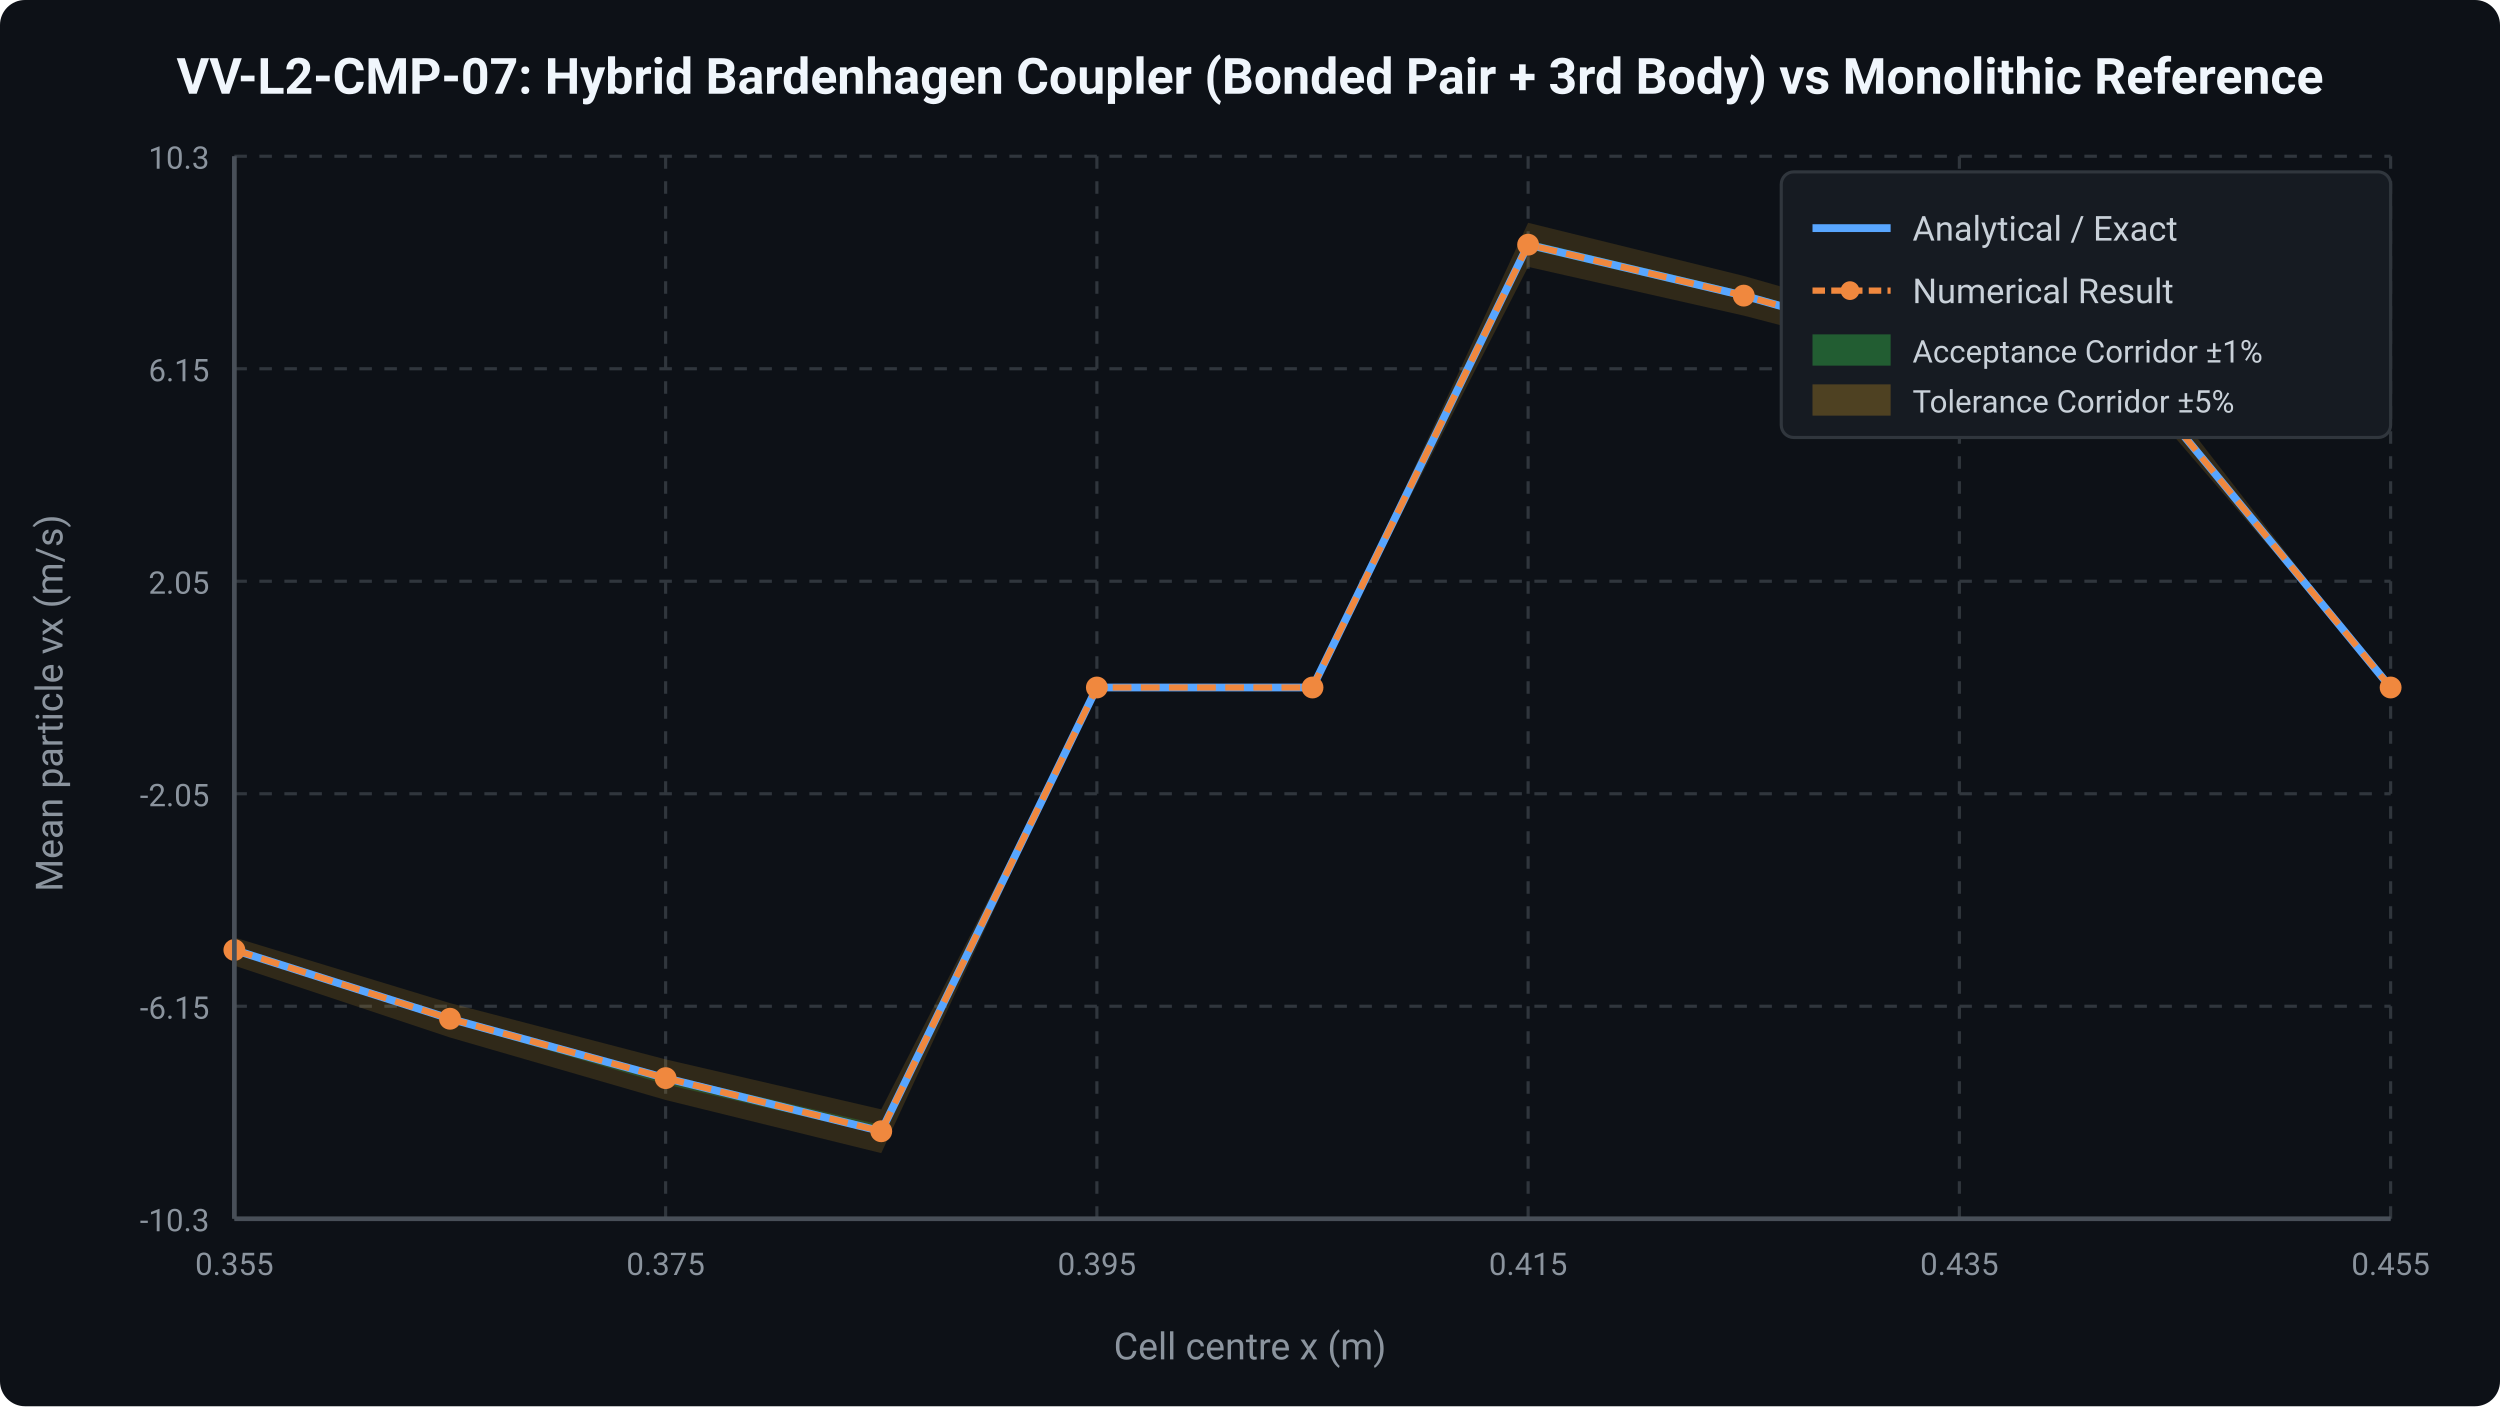
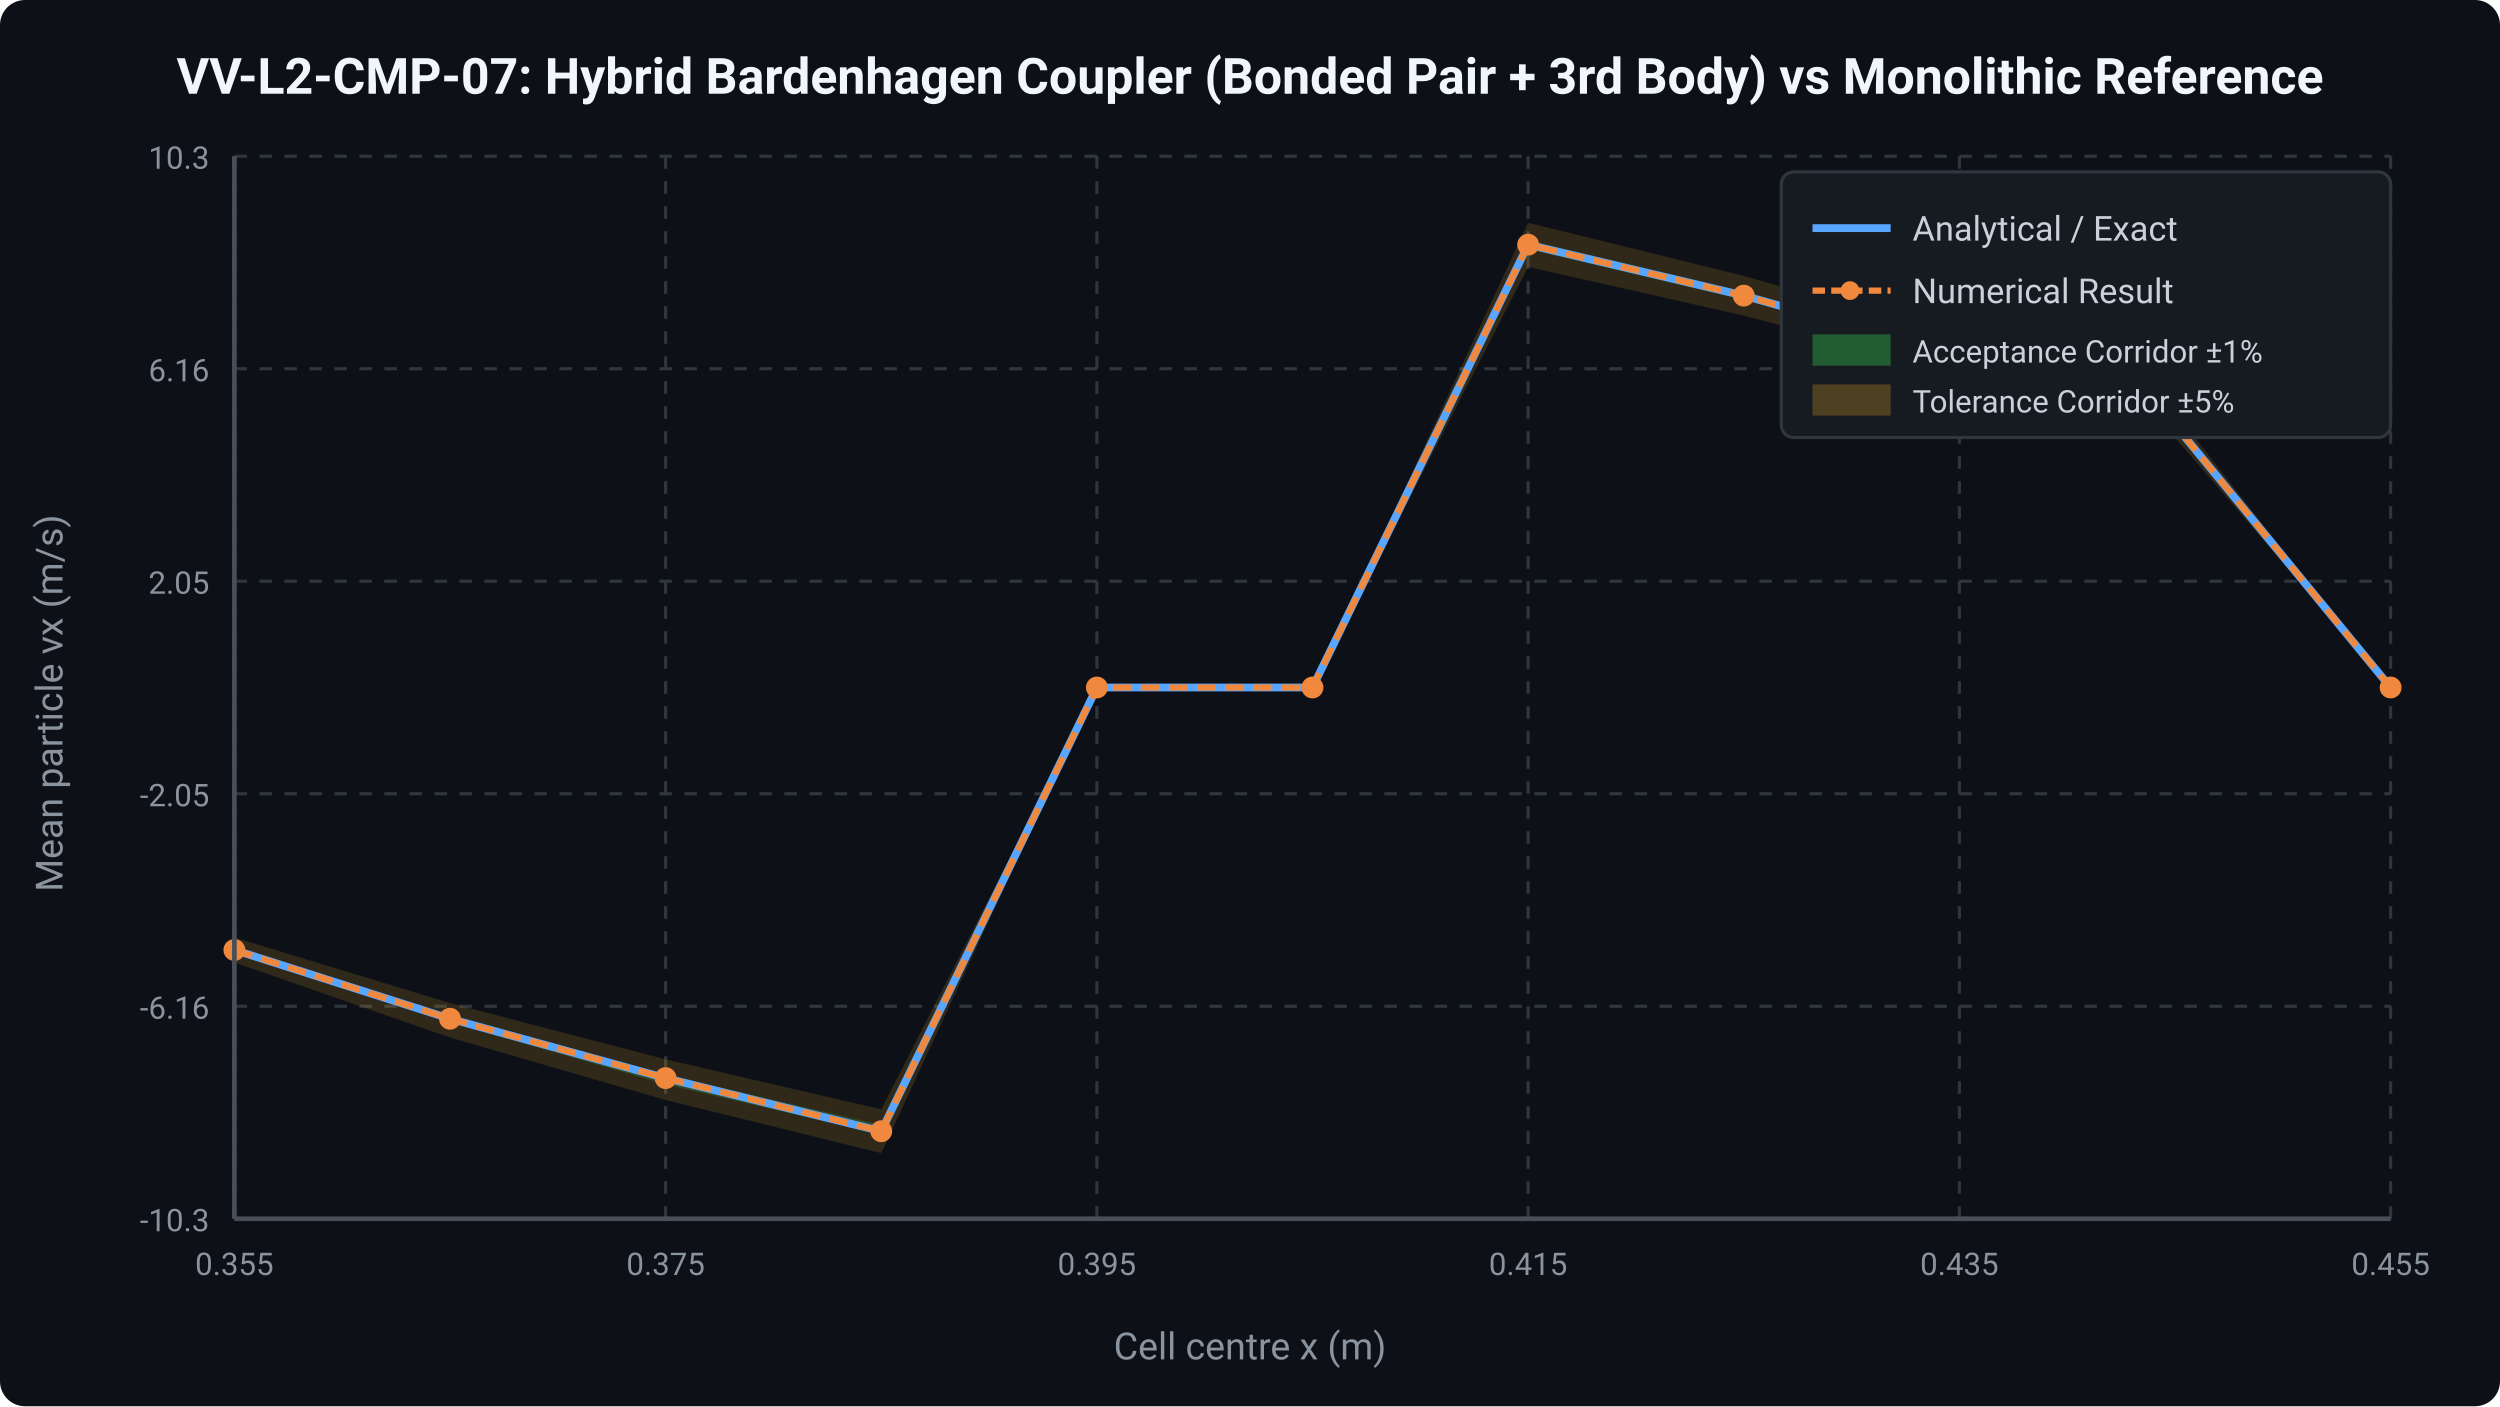
<svg xmlns="http://www.w3.org/2000/svg" viewBox="0 0 800 450" width="800" height="450">
  <style>
    text { font-family: -apple-system, BlinkMacSystemFont, 'Segoe UI', Roboto, Helvetica, Arial, sans-serif; fill: #c9d1d9; }
    .title { font-size: 16px; font-weight: 600; fill: #f0f6fc; }
    .axis-label { font-size: 12px; fill: #8b949e; }
    .tick { font-size: 10px; fill: #8b949e; }
    .grid { stroke: #30363d; stroke-width: 1; stroke-dasharray: 4,4; }
    .axis-line { stroke: #484f58; stroke-width: 1.5; }
    .exact-curve { fill: none; stroke: #58a6ff; stroke-width: 2.5; }
    .num-curve { fill: none; stroke: #f0883e; stroke-width: 2.0; stroke-dasharray: 6,3; }
    .corridor-yellow { fill: rgba(210, 153, 34, 0.18); }
    .corridor-green { fill: rgba(46, 160, 67, 0.30); }
  </style>
  <rect width="800" height="450" fill="#0d1117" rx="8" />
  <text x="400" y="30" text-anchor="middle" class="title">VV-L2-CMP-07: Hybrid Bardenhagen Coupler (Bonded Pair + 3rd Body) vs Monolithic Reference</text>
  <line x1="75" y1="390" x2="765" y2="390" class="grid" />
  <text x="67" y="394" text-anchor="end" class="tick">-10.3</text>
  <line x1="75" y1="322" x2="765" y2="322" class="grid" />
-   <text x="67" y="326" text-anchor="end" class="tick">-6.15</text>
+   <text x="67" y="326" text-anchor="end" class="tick">-6.16</text>
  <line x1="75" y1="254" x2="765" y2="254" class="grid" />
  <text x="67" y="258" text-anchor="end" class="tick">-2.05</text>
  <line x1="75" y1="186" x2="765" y2="186" class="grid" />
  <text x="67" y="190" text-anchor="end" class="tick">2.05</text>
  <line x1="75" y1="118" x2="765" y2="118" class="grid" />
-   <text x="67" y="122" text-anchor="end" class="tick">6.15</text>
+   <text x="67" y="122" text-anchor="end" class="tick">6.16</text>
  <line x1="75" y1="50" x2="765" y2="50" class="grid" />
  <text x="67" y="54" text-anchor="end" class="tick">10.3</text>
  <line x1="75" y1="50" x2="75" y2="390" class="grid" />
  <text x="75" y="408" text-anchor="middle" class="tick">0.355</text>
  <line x1="213" y1="50" x2="213" y2="390" class="grid" />
  <text x="213" y="408" text-anchor="middle" class="tick">0.375</text>
  <line x1="351" y1="50" x2="351" y2="390" class="grid" />
  <text x="351" y="408" text-anchor="middle" class="tick">0.395</text>
  <line x1="489" y1="50" x2="489" y2="390" class="grid" />
  <text x="489" y="408" text-anchor="middle" class="tick">0.415</text>
  <line x1="627" y1="50" x2="627" y2="390" class="grid" />
  <text x="627" y="408" text-anchor="middle" class="tick">0.435</text>
  <line x1="765" y1="50" x2="765" y2="390" class="grid" />
  <text x="765" y="408" text-anchor="middle" class="tick">0.455</text>
-   <path class="corridor-yellow" d="M 75 309 L 144 332 L 213 352 L 282 369 L 351 220 L 420 220 L 489 71.3 L 558 88.3 L 627 108 L 696 131 L 765 220 L 765 220 L 696 140 L 627 119 L 558 101 L 489 85.4 L 420 220 L 351 220 L 282 355 L 213 339 L 144 321 L 75 300 Z" />
-   <path class="corridor-green" d="M 75 305 L 144 327 L 213 347 L 282 363 L 351 220 L 420 220 L 489 76.9 L 558 93.3 L 627 113 L 696 135 L 765 220 L 765 220 L 696 136 L 627 115 L 558 95.8 L 489 79.7 L 420 220 L 351 220 L 282 360 L 213 344 L 144 325 L 75 304 Z" />
+   <path class="corridor-yellow" d="M 75 308 L 144 332 L 213 352 L 282 369 L 351 220 L 420 220 L 489 71.3 L 558 88.3 L 627 108 L 696 132 L 765 220 L 765 220 L 696 140 L 627 119 L 558 101 L 489 85.4 L 420 220 L 351 220 L 282 355 L 213 339 L 144 321 L 75 300 Z" />
+   <path class="corridor-green" d="M 75 305 L 144 327 L 213 347 L 282 363 L 351 220 L 420 220 L 489 76.9 L 558 93.3 L 627 113 L 696 135 L 765 220 L 765 220 L 696 137 L 627 115 L 558 95.9 L 489 79.7 L 420 220 L 351 220 L 282 360 L 213 344 L 144 325 L 75 303 Z" />
  <path class="exact-curve" d="M 75 304 L 144 326 L 213 345 L 282 362 L 351 220 L 420 220 L 489 78.3 L 558 94.6 L 627 114 L 696 136 L 765 220 " />
  <path class="num-curve" d="M 75 304 L 144 326 L 213 345 L 282 362 L 351 220 L 420 220 L 489 78.3 L 558 94.6 L 627 114 L 696 136 L 765 220 " />
  <circle cx="75" cy="304" r="3.5" fill="#f0883e" />
  <circle cx="144" cy="326" r="3.5" fill="#f0883e" />
  <circle cx="213" cy="345" r="3.5" fill="#f0883e" />
  <circle cx="282" cy="362" r="3.5" fill="#f0883e" />
  <circle cx="351" cy="220" r="3.5" fill="#f0883e" />
  <circle cx="420" cy="220" r="3.5" fill="#f0883e" />
  <circle cx="489" cy="78.3" r="3.5" fill="#f0883e" />
  <circle cx="558" cy="94.6" r="3.5" fill="#f0883e" />
  <circle cx="627" cy="114" r="3.5" fill="#f0883e" />
  <circle cx="696" cy="136" r="3.5" fill="#f0883e" />
  <circle cx="765" cy="220" r="3.5" fill="#f0883e" />
  <line x1="75" y1="390" x2="765" y2="390" class="axis-line" />
  <line x1="75" y1="50" x2="75" y2="390" class="axis-line" />
  <text x="400" y="435" text-anchor="middle" class="axis-label">Cell centre x (m)</text>
  <text x="20" y="225" text-anchor="middle" transform="rotate(-90 20 225)" class="axis-label">Mean particle vx (m/s)</text>
  <rect x="570" y="55" width="195" height="85" fill="#161b22" stroke="#30363d" rx="4" />
  <line x1="580" y1="73" x2="605" y2="73" stroke="#58a6ff" stroke-width="2.5" />
  <text x="612" y="77" font-size="11">Analytical / Exact</text>
  <line x1="580" y1="93" x2="605" y2="93" stroke="#f0883e" stroke-width="2.0" stroke-dasharray="4,2" />
  <circle cx="592" cy="93" r="3" fill="#f0883e" />
  <text x="612" y="97" font-size="11">Numerical Result</text>
  <rect x="580" y="107" width="25" height="10" fill="rgba(46,160,67,0.5)" />
  <text x="612" y="116" font-size="10">Acceptance Corridor ±1%</text>
  <rect x="580" y="123" width="25" height="10" fill="rgba(210,153,34,0.3)" />
  <text x="612" y="132" font-size="10">Tolerance Corridor ±5%</text>
</svg>
